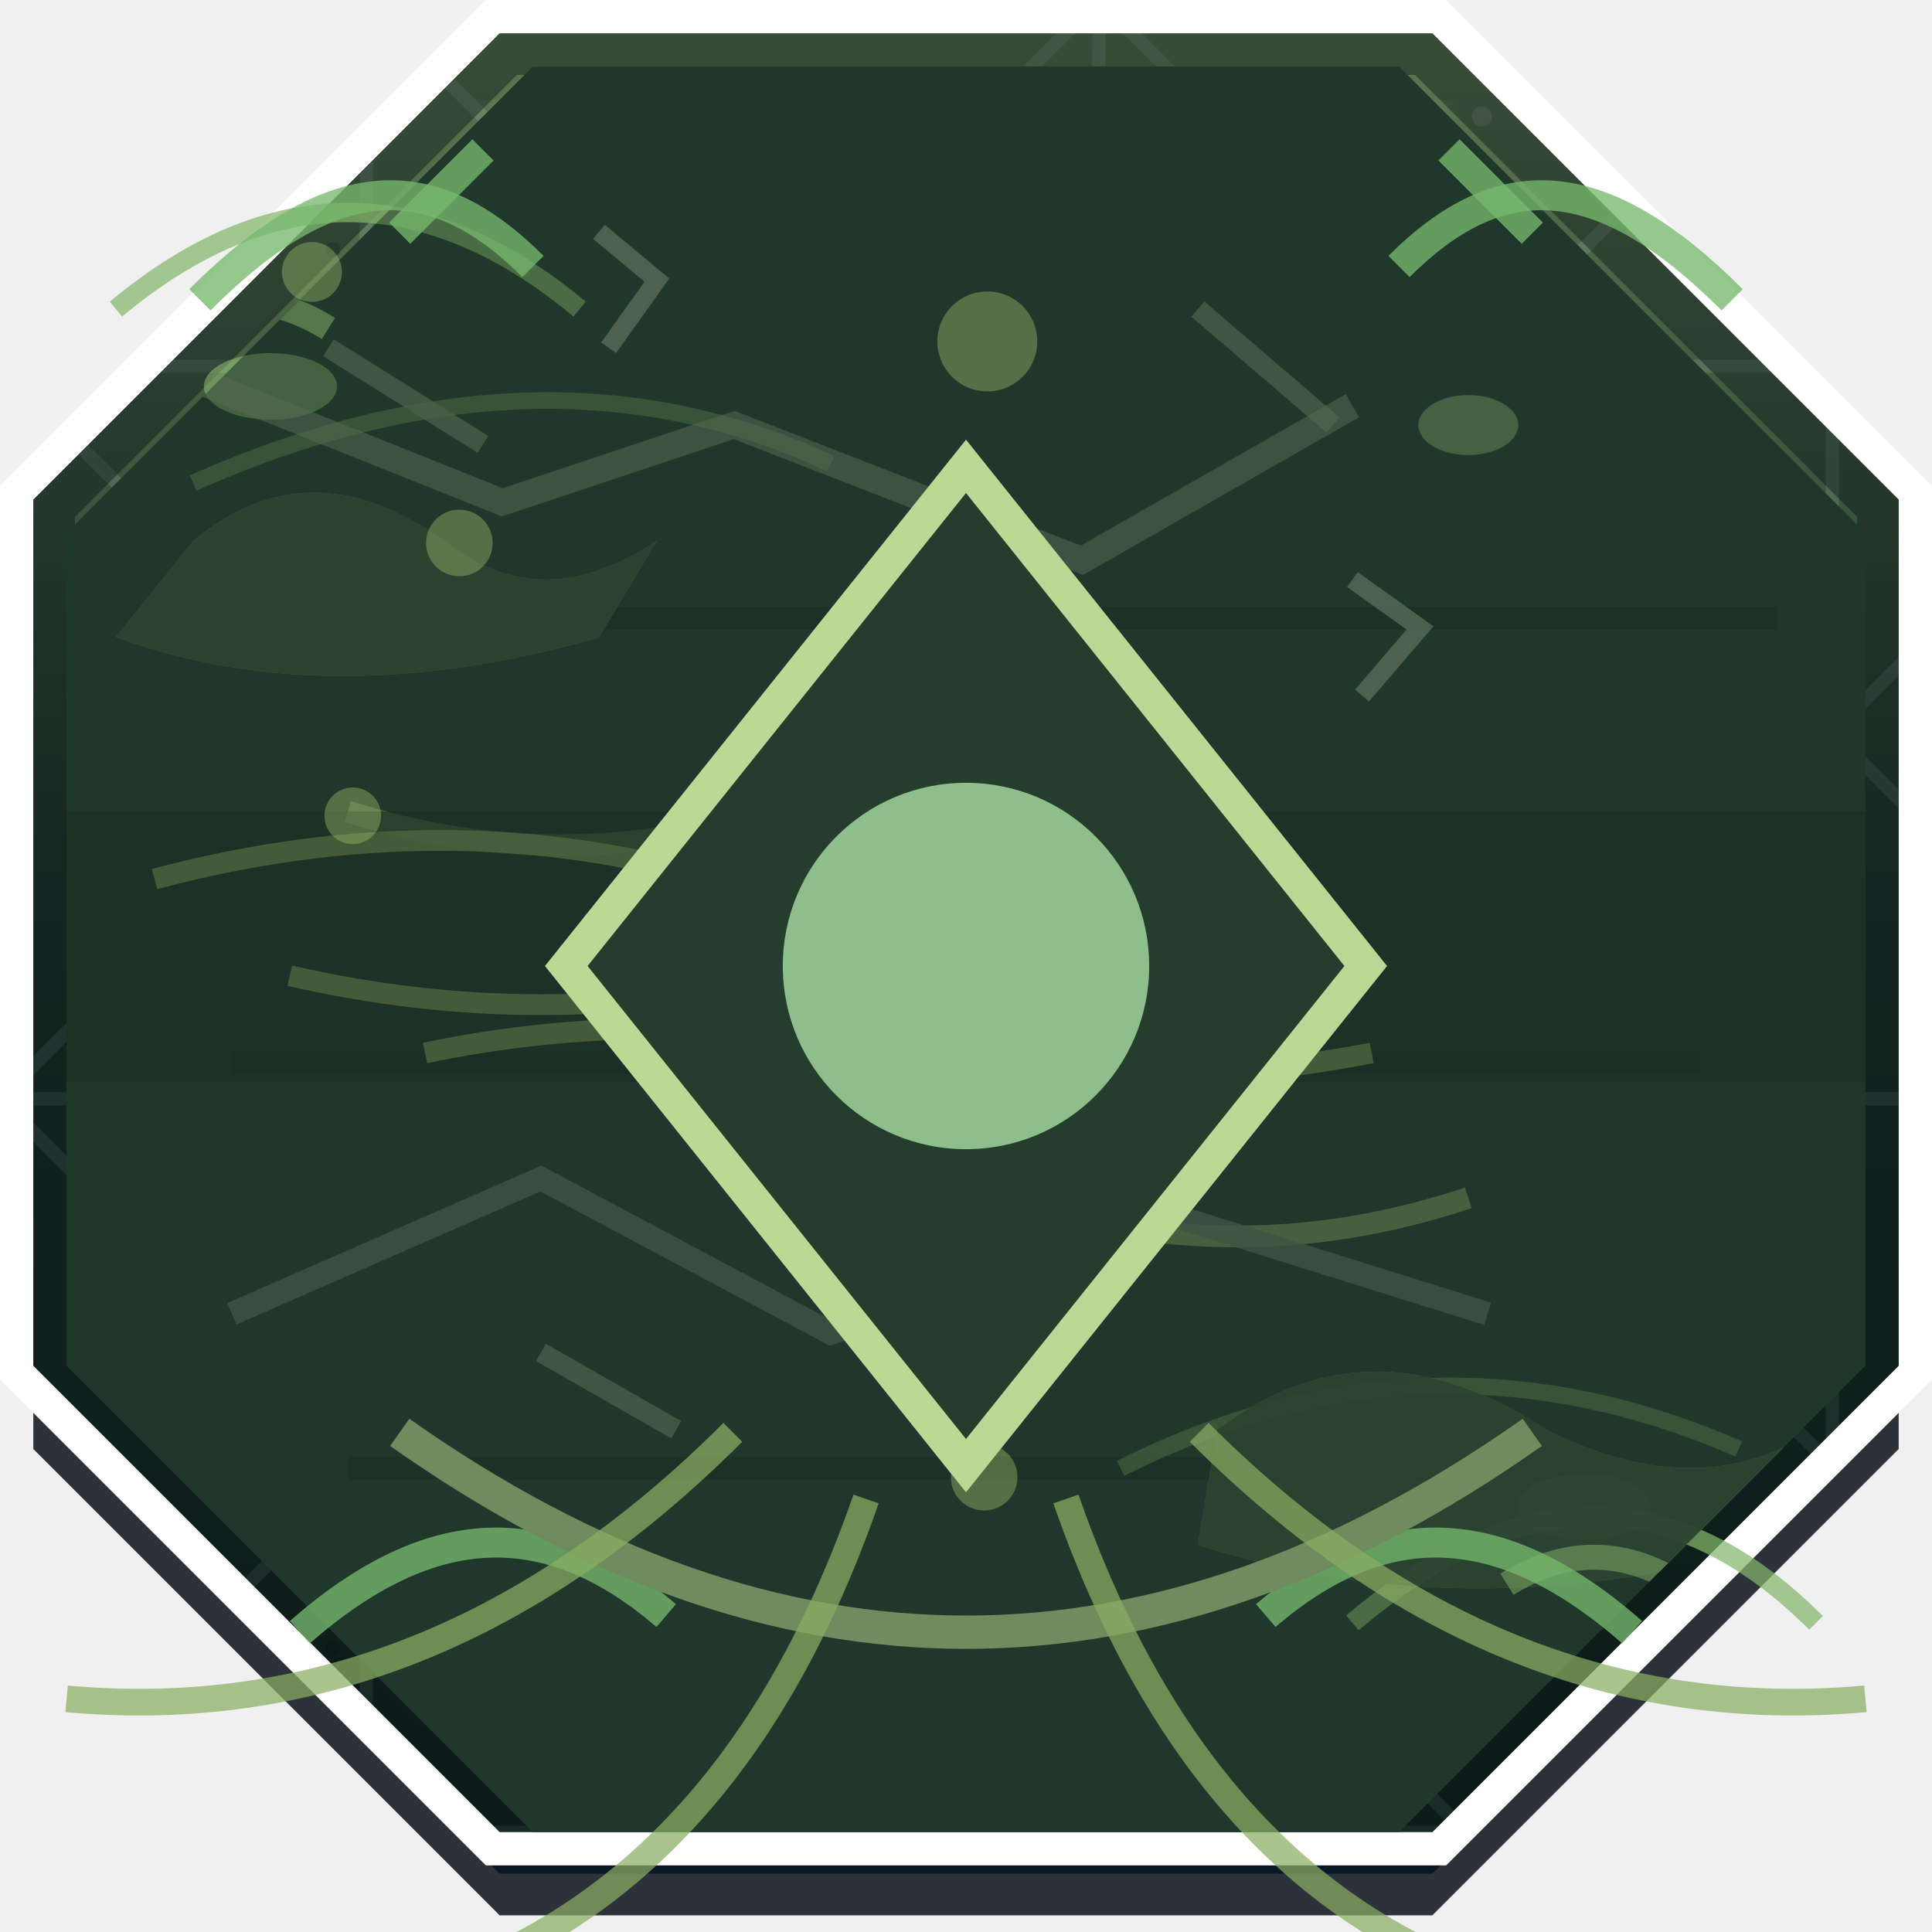
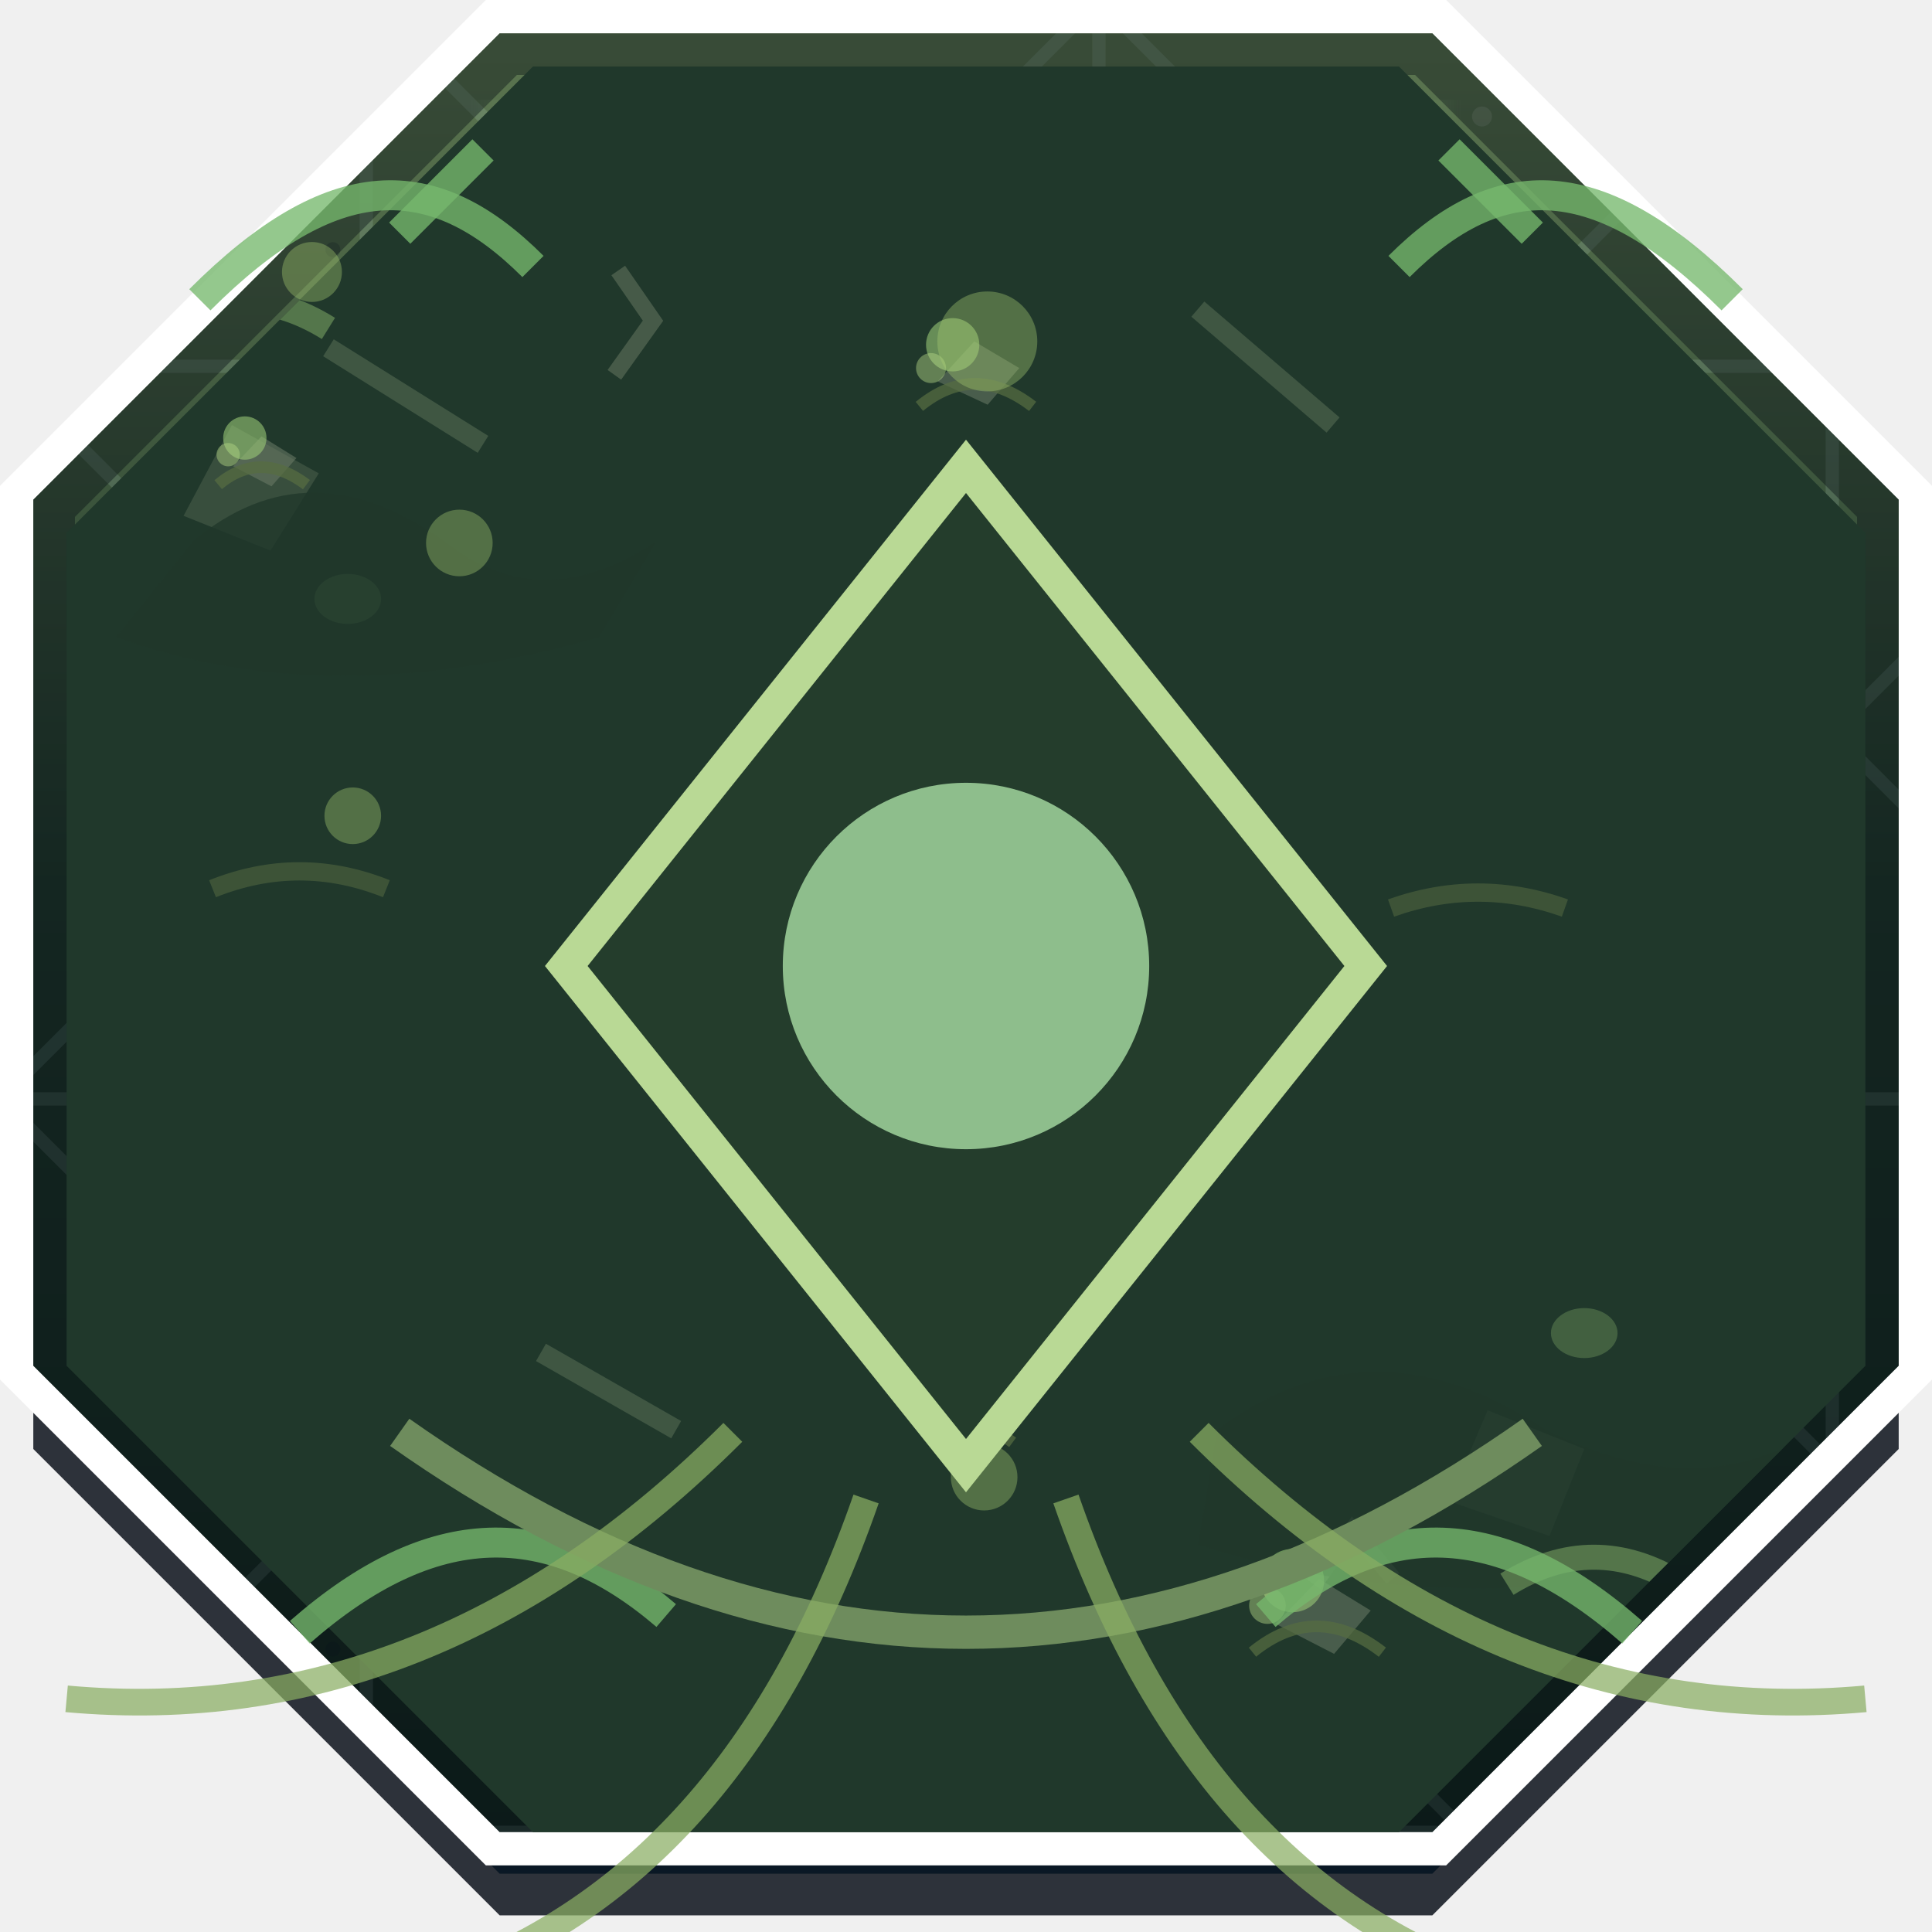
<svg xmlns="http://www.w3.org/2000/svg" width="232" height="232" viewBox="0 0 116 116" role="img" aria-label="M7 icon-container selected" data-style="m11-enchanted-forest@0.1.0" data-geometry-shape="chamfered-angular" data-corner-radius="2" data-end-cap-depth="28">
  <defs>
    <linearGradient id="m11-icon-container-116x116-selected-plate" x1="0" y1="0" x2="0" y2="1">
      <stop offset="0" stop-color="#5C7650" />
      <stop offset=".48" stop-color="#20382B" />
      <stop offset="1" stop-color="#13251E" />
    </linearGradient>
    <linearGradient id="m11-icon-container-116x116-selected-primary" x1="0" y1="0" x2="0" y2="1">
      <stop offset="0" stop-color="#F1E8C8" />
      <stop offset=".45" stop-color="#66D9B2" />
      <stop offset="1" stop-color="#2A856F" />
    </linearGradient>
    <linearGradient id="m11-icon-container-116x116-selected-energy" x1="0" y1="0" x2="1" y2="0">
      <stop offset="0" stop-color="#B8E0A5" stop-opacity="0" />
      <stop offset=".5" stop-color="#B8E0A5" stop-opacity=".86" />
      <stop offset="1" stop-color="#B8E0A5" stop-opacity="0" />
    </linearGradient>
    <pattern id="m11-icon-container-116x116-selected-grain" width="28" height="28" patternUnits="userSpaceOnUse">
      <circle cx="5" cy="7" r=".6" fill="#FFFFFF" fill-opacity=".12" />
      <circle cx="20" cy="15" r=".45" fill="#061321" fill-opacity=".2" />
    </pattern>
    <pattern id="m11-icon-container-116x116-selected-plate-pattern" width="44" height="44" patternUnits="userSpaceOnUse">
      <path d="M0 22H44M22 0V44M0 22L22 0 44 22 22 44Z" fill="none" stroke="#D8FBFF" stroke-opacity=".12" stroke-width=".8" />
    </pattern>
    <mask id="m11-icon-container-116x116-selected-mask">
      <path d="M30 2H86L114 30V82L86 110H30L2 82V30Z" fill="white" />
    </mask>
  </defs>
  <g opacity="1">
    <g id="m11-icon-container-116x116-selected-outer-shadow" data-layer="outer-shadow" transform="translate(0 5)">
      <path d="M30 2H86L114 30V82L86 110H30L2 82V30Z" fill="#020812" opacity=".82" />
    </g>
    <g id="m11-icon-container-116x116-selected-connected-depth" data-layer="connected-depth" transform="translate(0 2.5)">
      <path d="M30 2H86L114 30V82L86 110H30L2 82V30Z" fill="#071522" opacity=".9" />
    </g>
    <g id="m11-icon-container-116x116-selected-outer-frame" data-layer="outer-frame">
      <path d="M30 2H86L114 30V82L86 110H30L2 82V30Z" fill="#071421" stroke="#FFFFFF" stroke-width="4" stroke-linejoin="miter" />
    </g>
    <g id="m11-icon-container-116x116-selected-inner-plate-fill" data-layer="inner-plate-fill">
      <path d="M30 2H86L114 30V82L86 110H30L2 82V30Z" fill="url(#m11-icon-container-116x116-selected-plate)" />
    </g>
    <g id="m11-icon-container-116x116-selected-surface-grain" data-layer="surface-grain" data-material-source="m8-ice-grain" mask="url(#m11-icon-container-116x116-selected-mask)">
      <rect width="116" height="116" fill="url(#m11-icon-container-116x116-selected-grain)" />
    </g>
    <g id="m11-icon-container-116x116-selected-surface-pattern" data-layer="surface-pattern" data-material-source="m8-crystal-facet-pattern" mask="url(#m11-icon-container-116x116-selected-mask)">
      <rect width="116" height="116" fill="url(#m11-icon-container-116x116-selected-plate-pattern)" />
    </g>
    <g id="m11-icon-container-116x116-selected-side-bevel-shade" data-layer="side-bevel-shade" mask="url(#m11-icon-container-116x116-selected-mask)">
      <path d="M30 2H86L114 30V82L86 110H30L2 82V30Z" fill="none" stroke="#020812" stroke-opacity=".38" stroke-width="5" />
    </g>
    <g id="m11-icon-container-116x116-selected-top-bevel-highlight" data-layer="top-bevel-highlight" mask="url(#m11-icon-container-116x116-selected-mask)">
      <path d="M38 8H78" stroke="#FFFFFF" stroke-opacity=".55" stroke-width="3" stroke-linecap="square" />
    </g>
    <g id="m11-icon-container-116x116-selected-cold-edge-accent" data-layer="cold-edge-accent" data-material-source="m8-cold-edge-accent" mask="url(#m11-icon-container-116x116-selected-mask)">
      <rect x="28" y="6" width="60" height="8" fill="url(#m11-icon-container-116x116-selected-energy)" />
    </g>
    <g id="m11-icon-container-116x116-selected-ornament-decal" data-layer="ornament-decal" data-material-source="m7-ornament-marks" mask="url(#m11-icon-container-116x116-selected-mask)">
      <path d="M36 103h16M64 103h16" stroke="#E6FCFF" stroke-opacity=".5" stroke-width="2" />
    </g>
    <g id="m8-icon-container-crystal-focal" data-layer="crystal-focal" data-slot="editable-crystal-focal" aria-label="editable crystal focal">
      <path d="M58 43l12 15-12 15-12-15Z" fill="#A9F7FF" fill-opacity=".42" stroke="#E8FEFF" stroke-width="1.5" />
      <path d="M58 43v30M46 58h24" stroke="#D7FBFF" stroke-opacity=".8" />
      <path d="M58 48l7 10-7 10-7-10Z" fill="#FFFFFF" fill-opacity=".5" />
    </g>
    <g id="m11-icon-container-material-stack" data-layer="forest-material-stack" data-material-families="weathered-stone,dark-wood,moss-lichen">
      <path d="M32 4H84L112 32V82L84 110H32L4 82V32Z" fill="#20382B" />
-       <path d="M9.28 37.12H106.72M13.92 63.8H102.08M20.88 88.16H95.12" stroke="#182E24" stroke-width="1.392" stroke-opacity=".82" />
-       <path d="M11.6 29Q32.48 19.72 49.88 27.84M67.28 88.16Q85.84 78.88 104.4 87" fill="none" stroke="#4D6E45" stroke-width="1" stroke-opacity=".9" />
-       <path d="M6.96 18.56Q20.88 6.96 34.8 18.56M81.2 97.44Q96.28 84.68 109.04 97.44" fill="none" stroke="#84B66A" stroke-width="1.16" stroke-opacity=".72" />
    </g>
-     <g id="m11-icon-container-material-detail" data-layer="forest-material-detail" data-material-channels="stone-chips,wood-grain,moss-mask">
+     <g id="m11-icon-container-material-detail" data-layer="forest-material-detail" data-material-channels="stone-chips,wood-grain,moss-mask" data-detail-scale="component">
      <path d="M19.72 20.88l9.28 5.8M71.92 18.56l8.12 6.96M32.48 81.2l8.12 4.64" stroke="#6B8063" stroke-width="1.2" stroke-opacity=".72" />
-       <path d="M20.88 48.72q12.76 4.06 25.52 0M60.32 71.92q13.92 4.64 27.84 0" fill="none" stroke="#789356" stroke-width="1.3" stroke-opacity=".75" />
-       <g fill="#9BCB78" fill-opacity=".5">
-         <ellipse cx="16.24" cy="23.2" rx="4" ry="2" />
-         <ellipse cx="95.12" cy="90.48" rx="4" ry="2" />
-         <ellipse cx="88.16" cy="25.52" rx="3" ry="1.8" />
-       </g>
    </g>
    <g id="m11-icon-container-material-face-depth" data-layer="forest-material-face-depth" data-material-source="shared-face-geometry">
      <clipPath id="m11-icon-container-face-clip">
        <path d="M32 4H84L112 32V82L84 110H32L4 82V32Z" />
      </clipPath>
      <g clip-path="url(#m11-icon-container-face-clip)">
        <g data-layer="forest-weathered-stone">
-           <path d="M6.96 20.88l23.2 9.28 13.92 -4.64 20.88 8.12 16.24 -9.28" fill="none" stroke="#7C8D70" stroke-width="1.6" stroke-opacity=".55" />
-           <path d="M13.92 78.88l18.56 -8.12 17.4 9.28 20.88 -6.96 18.56 5.8" fill="none" stroke="#526B56" stroke-width="1.4" stroke-opacity=".8" />
-           <path d="M35.96 13.92l3.48 2.9 -2.9 4.06M81.2 34.8l4.06 2.9 -3.48 4.06" fill="none" stroke="#9BA687" stroke-width="1.1" stroke-opacity=".65" />
+           <path d="M13.92 25.52l5.22 2.9 -2.9 4.64 -5.22 -2.088ZM89.32 84.68l5.8 2.32 -2.088 5.22 -6.032 -2.088Z" fill="#7C8D70" fill-opacity=".45" />
+           <path d="M37.12 16.24l2.088 3.016 -2.32 3.248M78.88 95.12l2.32 -3.248 2.436 2.9" fill="none" stroke="#9BA687" stroke-width="1" stroke-opacity=".55" />
        </g>
        <g data-layer="forest-dark-wood-grain">
-           <path d="M0 48.72H116V64.96H0Z" fill="#17291F" fill-opacity=".62" />
-           <path d="M9.28 52.78q17.4 -4.64 33.64 0t34.8 0M17.4 58.58q15.08 3.48 30.16 0t32.48 0M25.52 63.22q13.92 -2.9 27.84 0t29 0" fill="none" stroke="#72854C" stroke-width="1.25" stroke-opacity=".8" />
+           <path d="M12.76 53.36q5.22 -2.088 10.44 0M48.72 59.16q4.64 2.088 9.28 0M83.52 54.52q5.22 -1.856 10.44 0" fill="none" stroke="#72854C" stroke-width="1.1" stroke-opacity=".62" />
        </g>
-         <g data-layer="forest-moss-growth-mask" fill="#9BCB78" fill-opacity=".62">
-           <path d="M11.6 32.48q6.96 -5.8 15.08 0q5.8 4.64 12.76 -.01l-3.48 5.8q-16.24 4.64 -29 -.02Z" />
-           <path d="M73.08 85.84q9.28 -6.96 19.72 -.01q9.28 4.64 16.24 -.03l-2.32 6.96q-18.56 5.22 -34.8 -.01Z" />
+         <g data-layer="forest-moss-growth-mask" fill="#9BCB78" fill-opacity=".48">
+           <ellipse cx="20.88" cy="35.96" rx="2" ry="1.5" />
+           <ellipse cx="95.12" cy="80.04" rx="2" ry="1.5" />
        </g>
      </g>
    </g>
    <g id="m11-icon-container-material-restraint" data-layer="forest-material-restraint" data-restraint="edge-anchored-low-opacity">
      <clipPath id="m11-icon-container-restraint-clip">
        <path d="M32 4H84L112 32V82L84 110H32L4 82V32Z" />
      </clipPath>
      <g clip-path="url(#m11-icon-container-restraint-clip)">
        <path d="M0 0H116V116H0Z" fill="#20382B" fill-opacity=".42" />
        <g data-layer="forest-moss-edge-anchor" fill="#20382B" fill-opacity=".78">
          <path d="M11.6 32.48q6.96 -5.8 15.08 0q5.8 4.64 12.76 -.01l-3.48 5.8q-16.24 4.64 -29 -.02Z" />
          <path d="M73.08 85.84q9.28 -6.96 19.72 -.01q9.28 4.64 16.24 -.03l-2.32 6.96q-18.56 5.22 -34.8 -.01Z" />
        </g>
        <path d="M9.28 19.72q5.22 -3.248 10.44 0M90.48 95.12q5.22 -3.248 10.44 0" fill="none" stroke="#9BCB78" stroke-width="1.5" stroke-opacity=".42" />
+       </g>
+     </g>
+     <g id="m11-icon-container-authored-material-clusters" data-layer="forest-authored-material-clusters" data-variation-seed="51731" data-cluster-count="4" data-cluster-scale="component">
+       <clipPath id="m11-icon-container-cluster-clip">
+         <path d="M32 4H84L112 32V82L84 110H32L4 82V32Z" />
+       </clipPath>
+       <g clip-path="url(#m11-icon-container-cluster-clip)">
+         <g data-layer="forest-authored-cluster" data-material-families="stone,wood,moss" transform="translate(59.3 22.2)">
+           <path d="M-3.0 0.7l2.2 -2.4l2.7 1.6l-1.9 2.2Z" fill="#71806A" fill-opacity=".52" />
+           <path d="M-4.1 2.2q3.3 -2.7 6.8 0" fill="none" stroke="#566D42" stroke-width="0.7" stroke-opacity=".72" />
+           <circle cx="-2.1" cy="-1.5" r="1.6" fill="#9BCB78" fill-opacity=".58" />
+           <circle cx="-3.4" cy="-0.1" r="0.9" fill="#B5D887" fill-opacity=".45" />
+         </g>
+         <g data-layer="forest-authored-cluster" data-material-families="stone,wood,moss" transform="translate(16.3 27.4)">
+           <path d="M-2.3 0.6l1.7 -1.8l2.1 1.3l-1.5 1.7Z" fill="#71806A" fill-opacity=".52" />
+           <path d="M-3.2 1.7q2.5 -2.1 5.3 0" fill="none" stroke="#566D42" stroke-width="0.7" stroke-opacity=".72" />
+           <circle cx="-1.6" cy="-1.1" r="1.3" fill="#9BCB78" fill-opacity=".58" />
+           <circle cx="-2.6" cy="-0.1" r="0.7" fill="#B5D887" fill-opacity=".45" />
+         </g>
+         <g data-layer="forest-authored-cluster" data-material-families="stone,wood,moss" transform="translate(59.1 85.2)">
+           <path d="M-1.9 0.5l1.4 -1.5l1.7 1.1l-1.2 1.4Z" fill="#71806A" fill-opacity=".52" />
+           <path d="M-2.7 1.4q2.1 -1.7 4.4 0" fill="none" stroke="#566D42" stroke-width="0.7" stroke-opacity=".72" />
+           <circle cx="-1.3" cy="-1.0" r="1.1" fill="#9BCB78" fill-opacity=".58" />
+           <circle cx="-2.2" cy="-0.1" r="0.6" fill="#B5D887" fill-opacity=".45" />
+         </g>
+         <g data-layer="forest-authored-cluster" data-material-families="stone,wood,moss" transform="translate(80.0 96.6)">
+           <path d="M-3.4 0.9l2.6 -2.7l3.1 1.9l-2.2 2.6Z" fill="#71806A" fill-opacity=".52" />
+           <path d="M-4.8 2.6q3.8 -3.1 7.8 0" fill="none" stroke="#566D42" stroke-width="0.7" stroke-opacity=".72" />
+           <circle cx="-2.4" cy="-1.7" r="1.9" fill="#9BCB78" fill-opacity=".58" />
+           <circle cx="-3.9" cy="-0.2" r="1.1" fill="#B5D887" fill-opacity=".45" />
+         </g>
      </g>
    </g>
    <g id="m11-icon-container-moss-variation" data-layer="forest-variation" data-variation-seed="51731" data-variation-baseline="false" fill="#A6CC72" fill-opacity=".38">
      <circle cx="59.28" cy="20.50" r="3.0" />
      <circle cx="57.38" cy="44.84" r="2.4" />
      <circle cx="18.73" cy="16.33" r="1.8" />
      <circle cx="27.58" cy="32.60" r="2.0" />
      <circle cx="53.52" cy="63.29" r="2.0" />
      <circle cx="59.09" cy="88.69" r="2.0" />
      <circle cx="21.18" cy="48.98" r="1.7" />
    </g>
    <g id="m11-icon-container-leaf-vine-ornament" data-layer="forest-ornament" data-ornament="leaf-vine" data-ornament-count="4" fill="none" stroke="#76B86D" stroke-opacity=".78" stroke-width="1.8">
      <path d="M12 18c8-8 14-8 20-2M104 18c-8-8-14-8-20-2M18 98c8-7 15-7 22-1M98 98c-8-7-15-7-22-1" />
      <path d="M24 14l5-5M92 14l-5-5" />
    </g>
    <g id="m11-icon-container-luminous-seed" data-layer="luminous-seed-focal" data-focal="m11-luminous-seed" data-halo-opacity=".40" data-halo-extent-ratio=".12">
      <circle cx="58" cy="58" r="13.92" fill="#65D5A4" fill-opacity=".40" />
      <path d="M58 28l24 30-24 30-24-30Z" fill="#243D2C" stroke="#B9D995" stroke-width="2" />
      <circle cx="58" cy="58" r="11" fill="#B8F0B2" fill-opacity=".72" />
    </g>
    <g id="m11-icon-container-seed-support" data-layer="forest-focal-support" fill="none" stroke="#6E8C5D" stroke-width="2">
      <path d="M24 86Q58 110 92 86" />
    </g>
    <g id="m11-icon-container-seed-roots" data-layer="forest-focal-roots" data-focal-depth="seed-support-roots" fill="none" stroke="#89AE63" stroke-opacity=".72" stroke-width="1.6">
      <path d="M44 86q-18 18-40 16M72 86q18 18 40 16M52 90q-8 23-26 29M64 90q8 23 26 29" />
    </g>
    <g id="m11-enchanted-forest-icon-container-content" data-layer="content" data-slot="editable-icon-container-content" data-safe-x="42" data-safe-y="8" data-safe-width="32" data-safe-height="98" />
  </g>
</svg>
